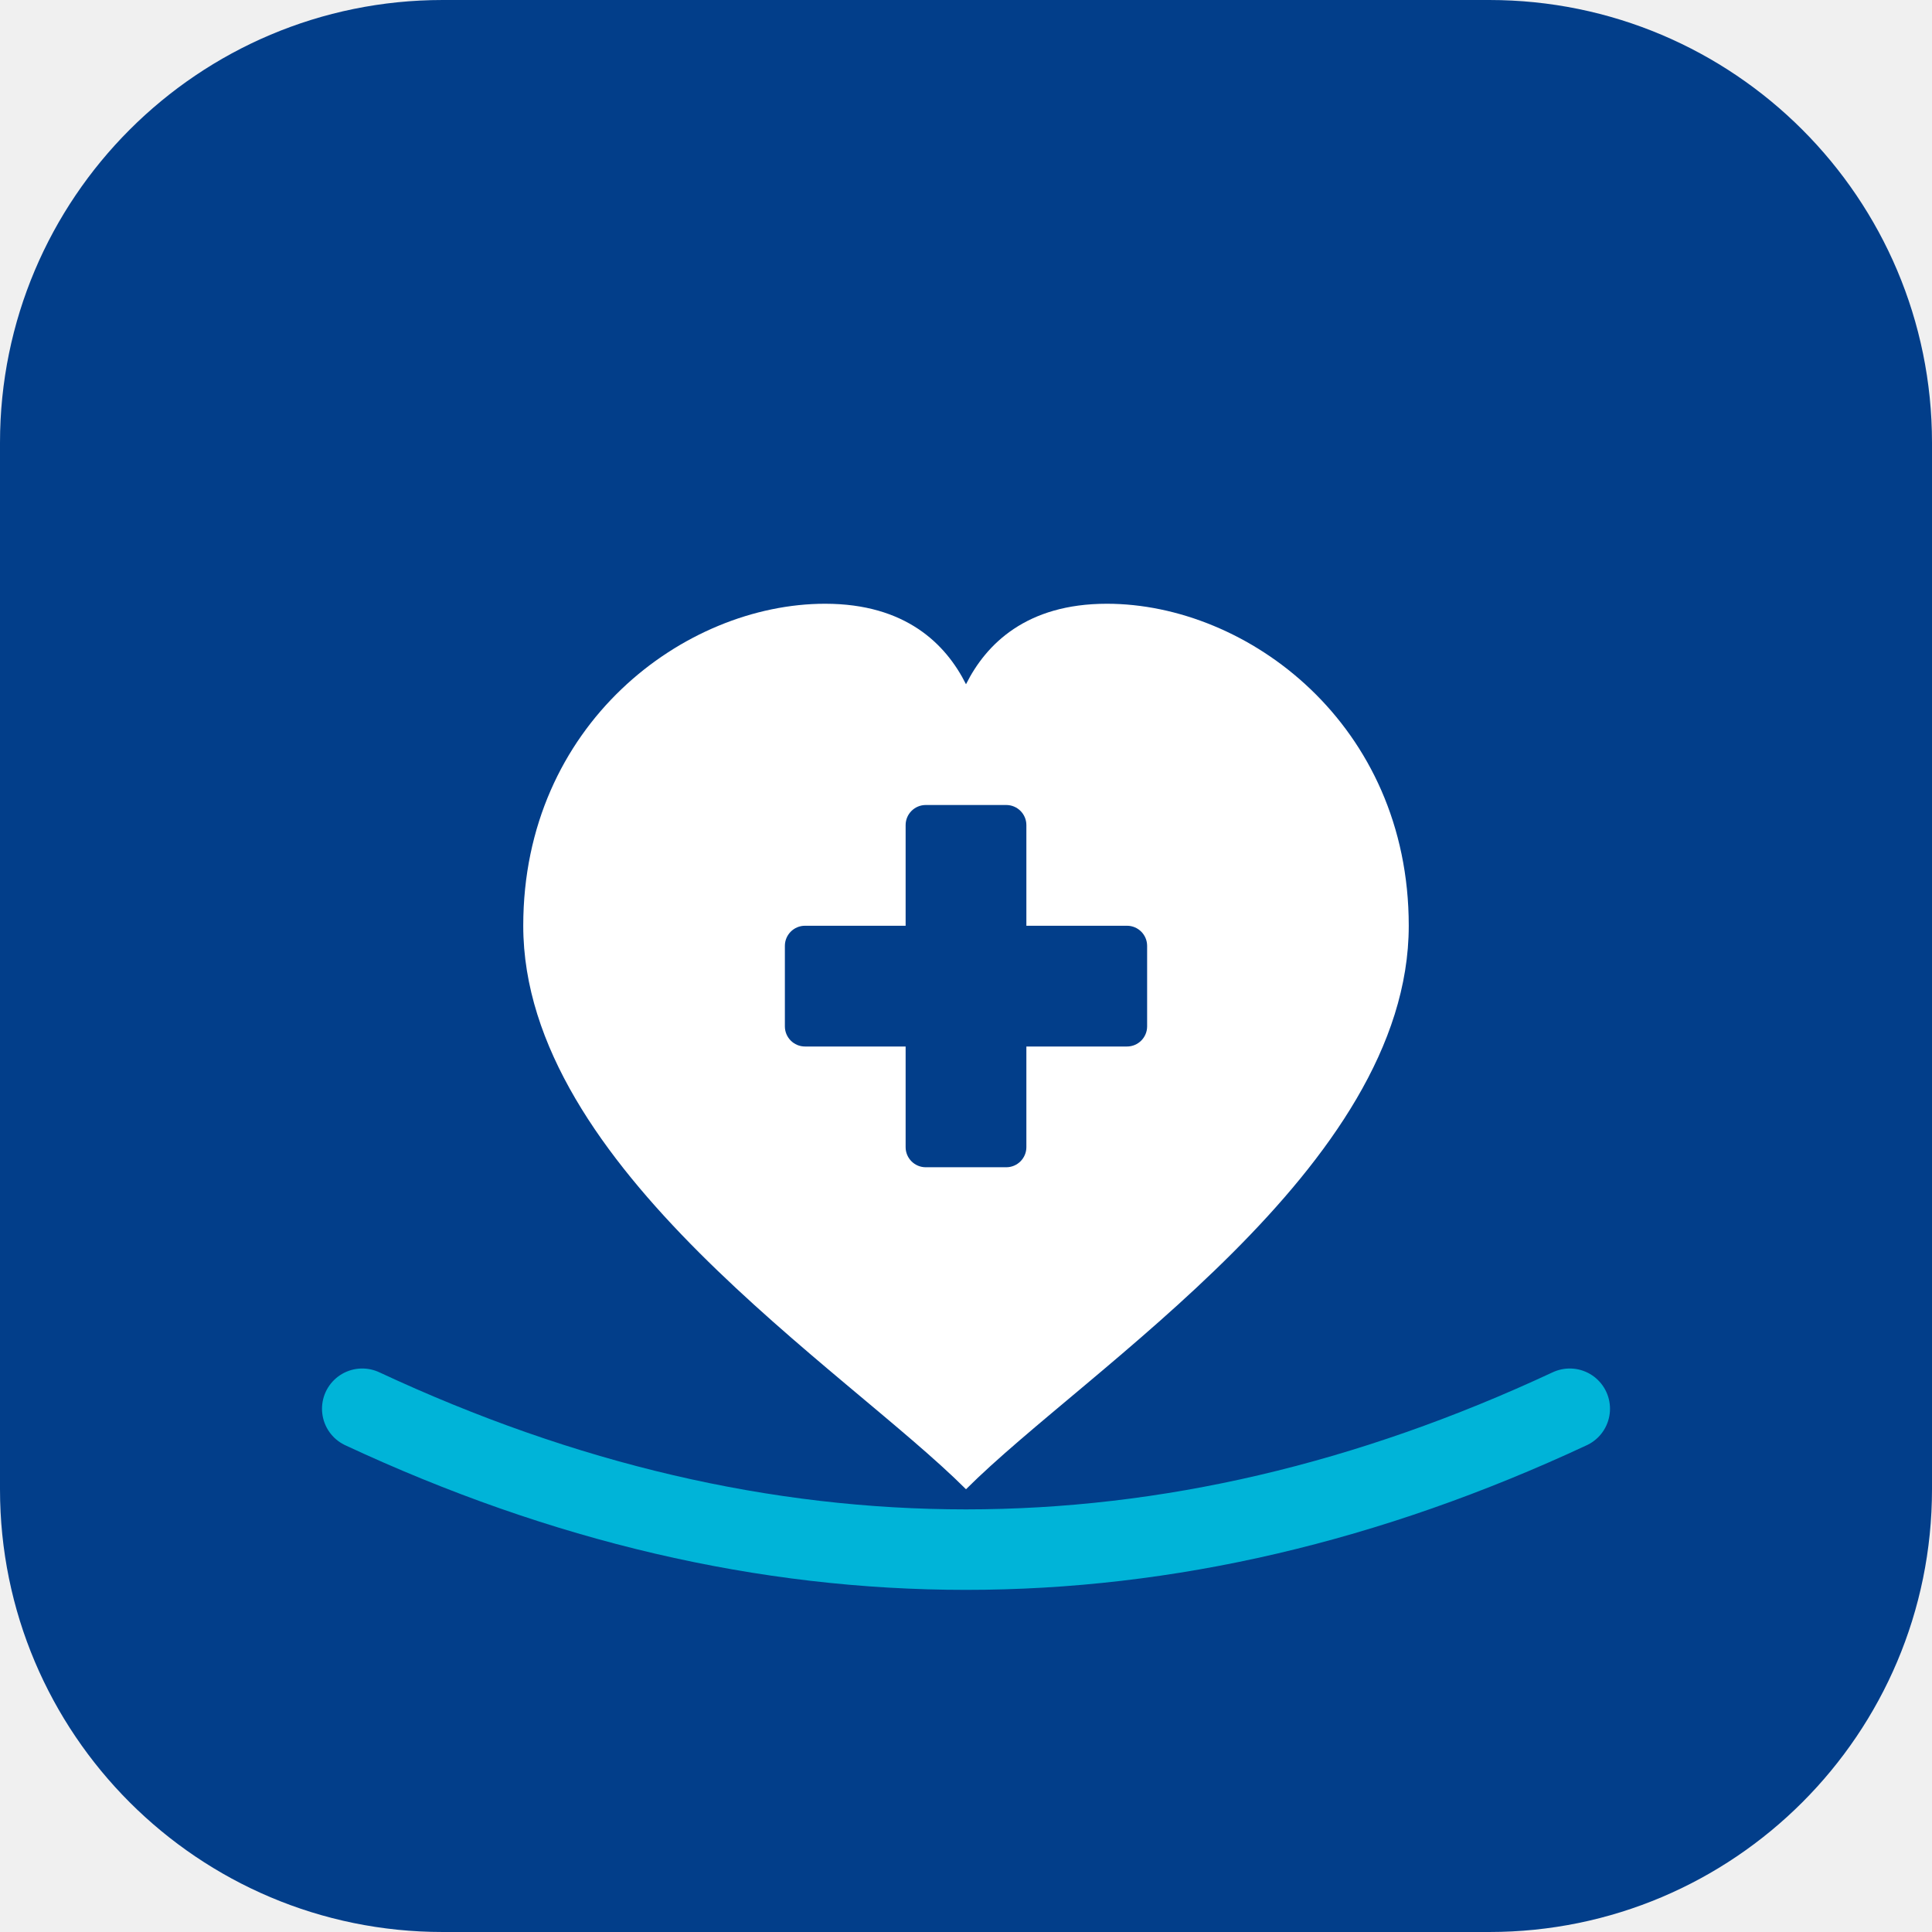
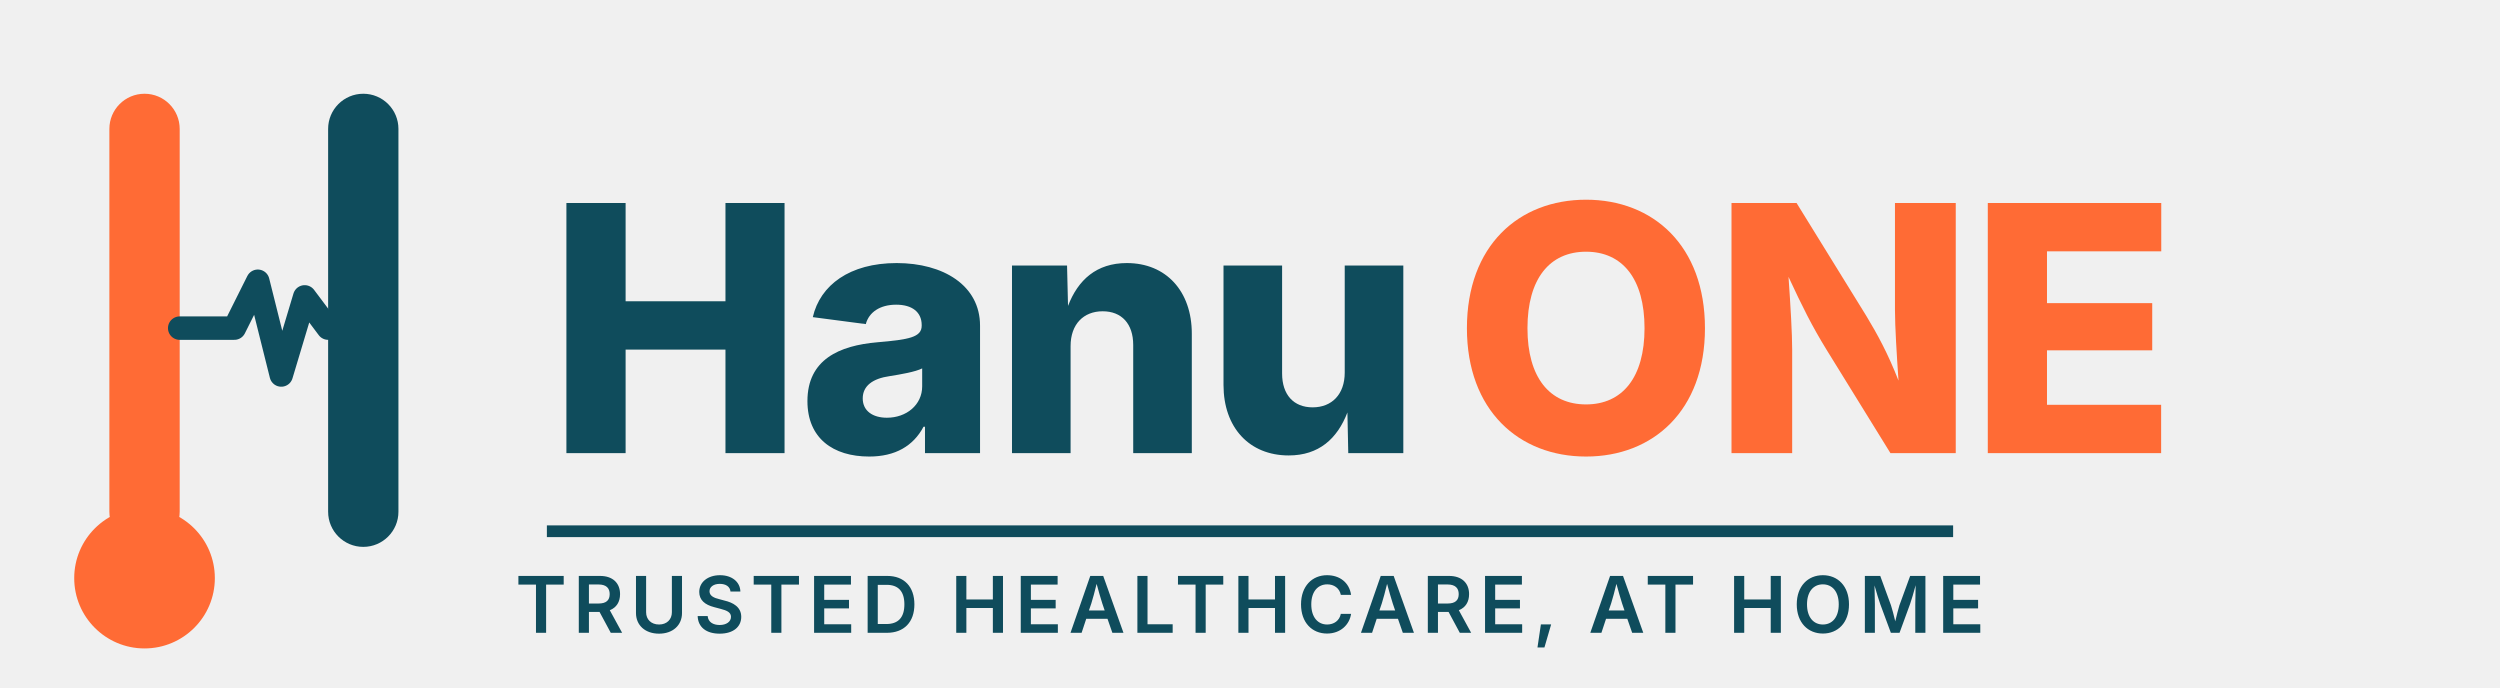
- <svg xmlns="http://www.w3.org/2000/svg" viewBox="0 0 96 96" fill="none">
-   <rect width="96" height="96" rx="22" fill="#023E8A" />
-   <g transform="translate(48,52)">
-     <path d="M 0 22              C -6 16 -22 6 -22 -6              C -22 -16 -14 -22 -7 -22              C -3 -22 -1 -20 0 -18              C 1 -20 3 -22 7 -22              C 14 -22 22 -16 22 -6              C 22 6 6 16 0 22 Z" fill="#ffffff" />
-     <rect x="-3" y="-12" width="6" height="18" rx="1" fill="#023E8A" />
-     <rect x="-9" y="-6" width="18" height="6" rx="1" fill="#023E8A" />
+ <svg xmlns="http://www.w3.org/2000/svg" viewBox="0 0 320 88" fill="none" font-family="Inter, system-ui, sans-serif">
+   <g transform="translate(8,6)">
+     <rect x="6" y="6" width="9" height="58" rx="4.5" fill="#FF6B35" />
+     <circle cx="10.5" cy="68" r="9" fill="#FF6B35" />
+     <rect x="34" y="6" width="9" height="58" rx="4.5" fill="#0F4C5C" />
+     <path d="M 15 36 L 22 36 L 25 30 L 28 42 L 31 32 L 34 36" stroke="#0F4C5C" stroke-width="3" fill="none" stroke-linecap="round" stroke-linejoin="round" />
  </g>
-   <path d="M 18 70 Q 48 84 78 70" stroke="#00B4D8" stroke-width="4" fill="none" stroke-linecap="round" />
+   <g transform="translate(70,0)">
+     <text x="0" y="58" font-size="44" font-weight="800" fill="#0F4C5C" letter-spacing="-0.02em">Hanu</text>
+     <text x="116" y="58" font-size="44" font-weight="800" fill="#FF6B35" letter-spacing="-0.02em">ONE</text>
+   </g>
+   <g transform="translate(70,68)">
+     <line x1="0" y1="0" x2="180" y2="0" stroke="#0F4C5C" stroke-width="1.5" />
+     <text x="90" y="13" font-size="10" font-weight="600" fill="#0F4C5C" text-anchor="middle" letter-spacing="0.08em">TRUSTED HEALTHCARE, AT HOME</text>
+   </g>
</svg>
